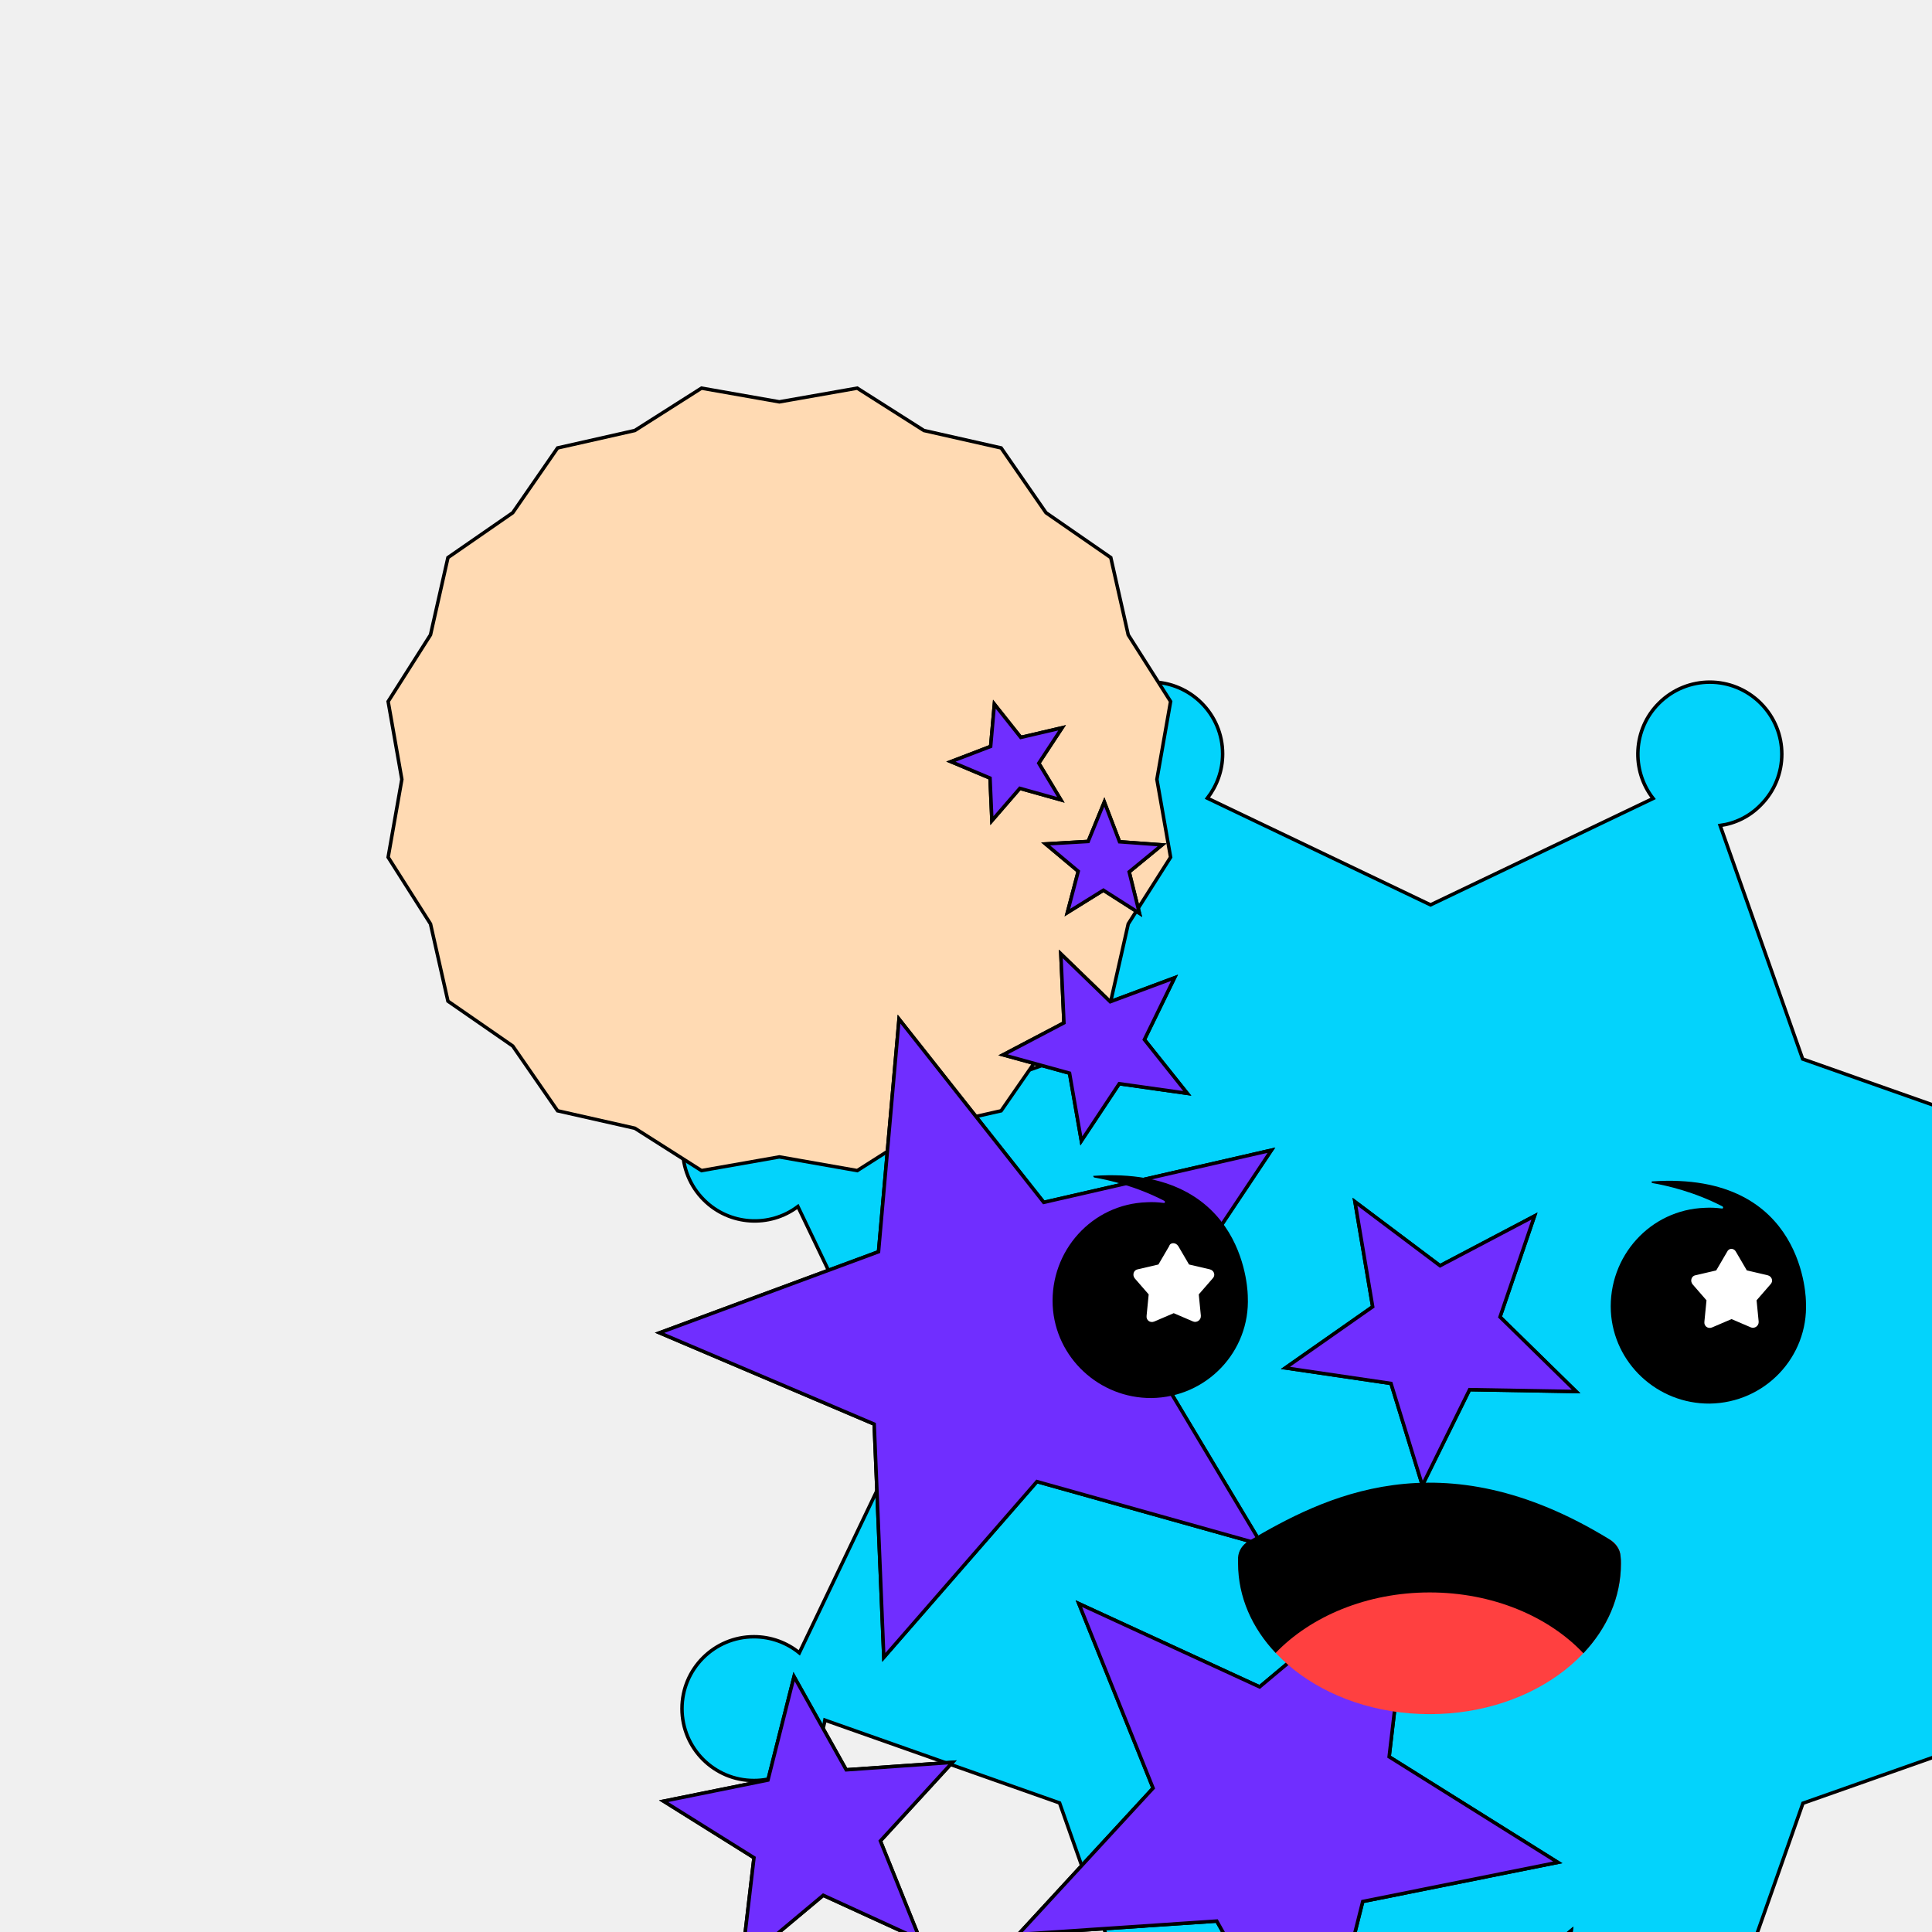
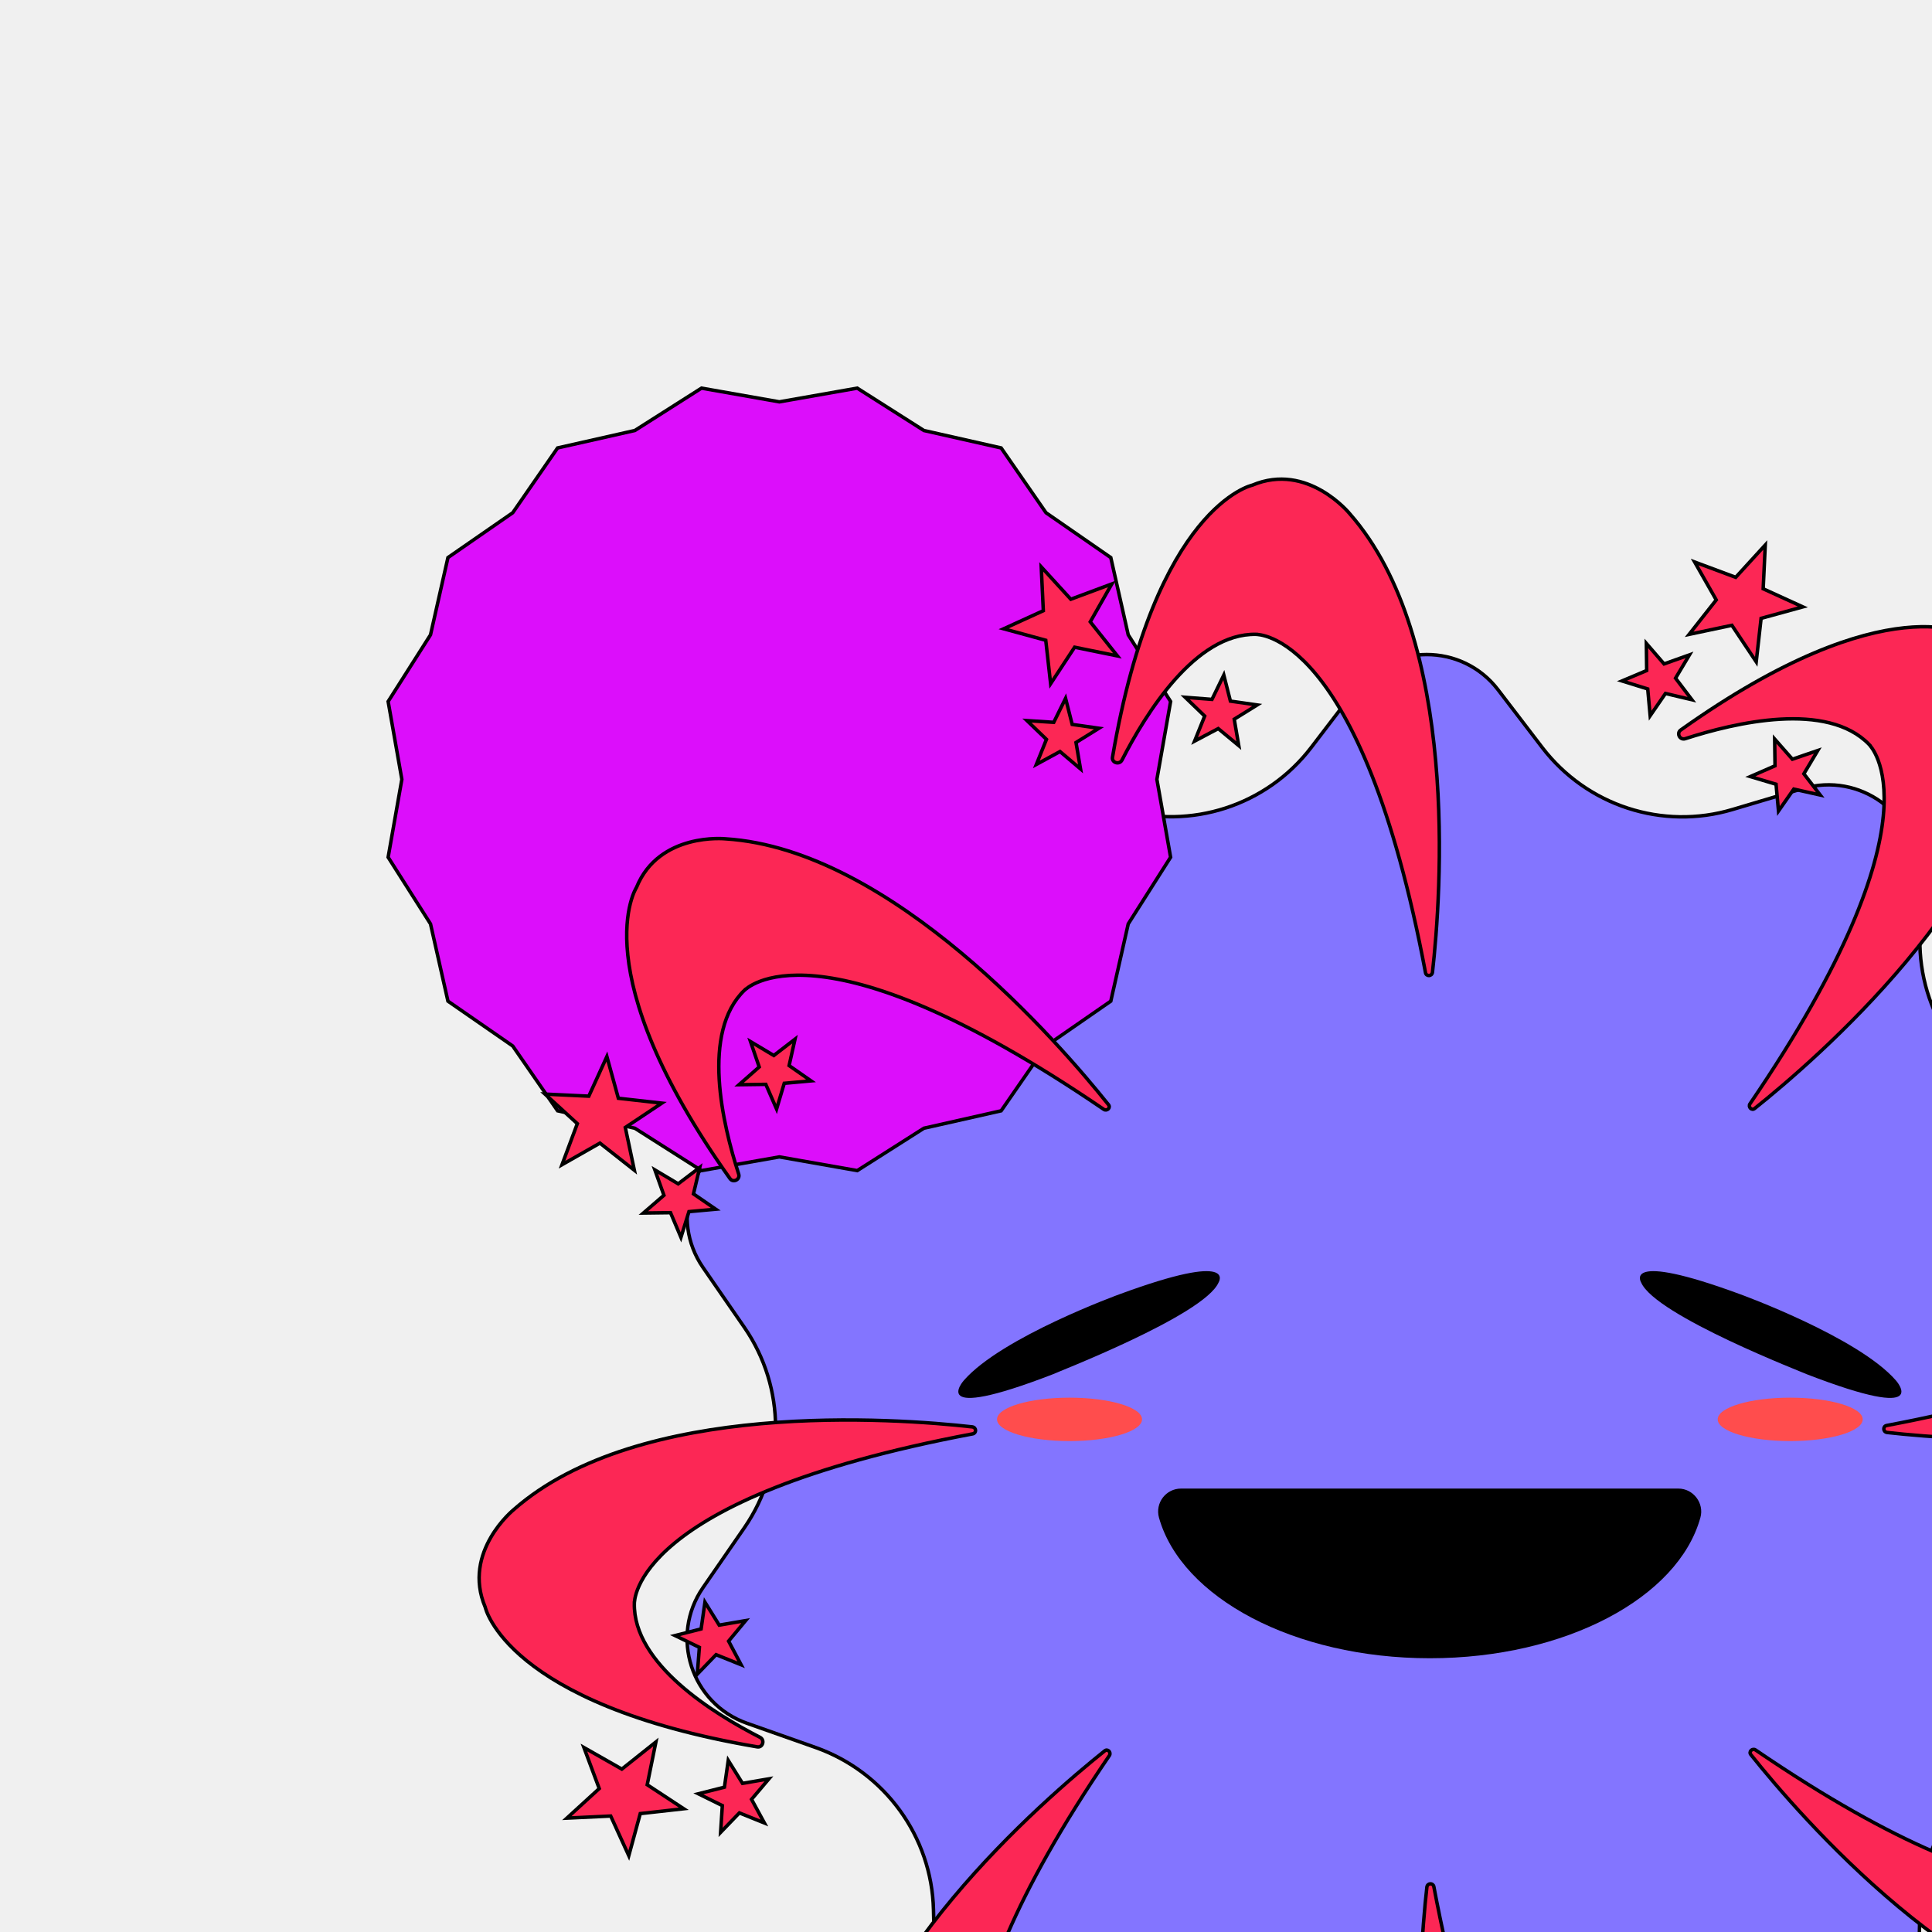
<svg xmlns="http://www.w3.org/2000/svg" height="100%" width="100%" viewBox="0 0 1000 1000" style="background-color: transparent">
  <style>
    #id-hero {
      transform-origin: 300px 300px;
      transform: translate(200px, 200px) scale(1.8);
    }
  </style>
  <g id="id-hero">
    <style>
      @keyframes moveBG {
        0% {
          transform-origin: 300px 300px;
          transform: translate(0px, 0px) rotate(0deg);
        }
        100% {
          transform-origin: 300px 300px;
          transform: translate(0px, 0px) rotate(360deg);
        }
      }
      #id-BG {
        animation: moveBG 12s infinite linear;
        animation-delay: 0s;
        animation-direction: reverse;
      }
    </style>
-     <g id="id-BG" fill="hsl(190,98%,50%)">
+     <g id="id-BG" fill="hsl(246,100%,73%)">
      <g stroke="black" stroke-width="1" stroke-miterlimit="10">
-         <path d="M482.006 363.921L451.575 300.331L482.171 236.41C485.562 238.89 489.779 240.379 494.327 240.379C505.738 240.379 515 231.117 515 219.706C515 208.294 505.738 199.033 494.327 199.033C483.825 199.033 475.225 206.806 473.819 216.894L407.252 193.41L383.519 126.263C387.819 125.685 391.954 123.7 395.179 120.392C403.283 112.288 403.283 99.223 395.179 91.119C387.075 83.015 374.01 83.015 365.906 91.119C358.463 98.561 357.885 110.387 364.252 118.49L300.248 149.087L236.079 118.408C238.808 114.852 240.462 110.469 240.462 105.673C240.462 94.261 231.2 85 219.788 85C208.377 85 199.115 94.261 199.115 105.673C199.115 116.258 207.054 124.94 217.308 126.181L193.575 193.492L126.512 217.142C126.015 212.594 124.031 208.129 120.558 204.656C112.454 196.552 99.388 196.552 91.285 204.656C83.181 212.76 83.181 225.825 91.285 233.929C98.644 241.288 110.221 241.95 118.325 235.831L149.252 300.413L118.738 364.169C115.183 361.275 110.635 359.538 105.673 359.538C94.261 359.538 85 368.8 85 380.212C85 391.623 94.261 400.885 105.673 400.885C115.927 400.885 124.527 393.36 126.098 383.519L193.575 407.335L216.977 473.654C212.512 474.15 208.212 476.135 204.738 479.525C196.635 487.629 196.635 500.694 204.738 508.798C212.842 516.902 225.908 516.902 234.012 508.798C241.206 501.604 241.95 490.44 236.327 482.337L300.496 451.658L363.756 481.923C361.11 485.396 359.621 489.696 359.621 494.41C359.621 505.821 368.883 515.083 380.294 515.083C391.706 515.083 400.967 505.821 400.967 494.41C400.967 484.238 393.608 475.721 383.85 474.067L407.335 407.417L473.737 384.015C474.398 388.233 476.3 392.202 479.525 395.427C487.629 403.531 500.694 403.531 508.798 395.427C516.902 387.323 516.902 374.258 508.798 366.154C501.521 358.712 490.11 358.05 482.006 363.921Z" />
+         <path d="M319.641 87.212L332.365 103.844C345.171 120.559 366.959 127.711 387.167 121.64L407.291 115.653C423.59 110.829 440.056 122.721 440.472 139.769L440.97 160.725C441.469 181.764 454.941 200.309 474.816 207.377L494.608 214.362C510.658 220.017 516.895 239.393 507.248 253.364L495.357 270.578C483.382 287.958 483.382 310.827 495.357 328.207L507.248 345.421C516.895 359.392 510.575 378.768 494.608 384.423L474.816 391.408C454.941 398.393 441.469 416.938 440.97 438.06L440.472 459.016C440.056 475.981 423.59 487.956 407.291 483.132L387.167 477.145C366.959 471.157 345.171 478.226 332.365 494.941L319.641 511.573C309.33 525.045 288.956 525.045 278.644 511.573L265.921 494.941C253.114 478.226 231.327 471.074 211.119 477.145L190.994 483.132C174.695 487.956 158.23 476.064 157.814 459.016L157.315 438.06C156.816 417.021 143.344 398.476 123.469 391.408L103.677 384.423C87.628 378.768 81.391 359.392 91.037 345.421L102.929 328.207C114.904 310.827 114.904 287.958 102.929 270.578L91.037 253.364C81.391 239.393 87.711 220.017 103.677 214.362L123.469 207.377C143.344 200.392 156.816 181.847 157.315 160.725L157.814 139.769C158.23 122.804 174.695 110.829 190.994 115.653L211.119 121.64C231.327 127.628 253.114 120.559 265.921 103.844L278.644 87.212C288.956 73.74 309.33 73.74 319.641 87.212Z" />
      </g>
    </g>
    <style>
      @keyframes moveCore {
        0% {
          transform-origin: 113px 113px;
          transform: translate(187px, 187px) rotate(0deg);
        }
        100% {
          transform-origin: 113px 113px;
          transform: translate(187px, 187px) rotate(360deg);
        }
      }
      #id-Core {
        animation: moveCore 34s infinite linear;
        animation-delay: 0s;
        animation-direction: normal;
      }
    </style>
-     <g id="id-Core" fill="hsl(31,100%,85%)">
+     <g id="id-Core" fill="hsl(292,97%,52%)">
      <g stroke="black" stroke-width="1" stroke-miterlimit="10">
        <path d="M113 4.441L135.393 0.5L154.561 12.682L176.774 17.697L189.672 36.328L208.303 49.226L213.318 71.439L225.5 90.607L221.559 113L225.5 135.393L213.318 154.561L208.303 176.774L189.672 189.672L176.774 208.303L154.561 213.318L135.393 225.5L113 221.559L90.607 225.5L71.439 213.318L49.226 208.303L36.328 189.672L17.697 176.774L12.682 154.561L0.5 135.393L4.441 113L0.5 90.607L12.682 71.439L17.697 49.226L36.328 36.328L49.226 17.697L71.439 12.682L90.607 0.5L113 4.441Z" />
      </g>
    </g>
-     <g id="id-FG" fill="hsl(259,100%,59%)">
+     <style>
+       @keyframes moveFG {
+         0% {
+           transform-origin: 300px 300px;
+           transform: translate(0px, 0px) rotate(0deg);
+         }
+         100% {
+           transform-origin: 300px 300px;
+           transform: translate(0px, 0px) rotate(360deg);
+         }
+       }
+       #id-FG {
+         animation: moveFG 8s infinite linear;
+         animation-delay: 0s;
+         animation-direction: normal;
+       }
+     </style>
+     <g id="id-FG" fill="hsl(347,97%,57%)">
      <g stroke="black" stroke-width="1" stroke-miterlimit="10">
-         <path d="M189.027 234.634L254.492 219.63L217.249 275.449L251.723 333.055L187.062 314.925L143.031 365.475L140.263 298.402L78.549 272.145L141.513 248.835L147.408 181.94L189.027 234.634Z" />
-         <path d="M288.341 394.055L336.837 424.421L280.75 435.674L266.817 491.136L238.773 441.301L181.703 445.141L220.464 403.075L199.119 350.024L251.098 373.96L295.04 337.164L288.341 394.055Z" />
-         <path d="M338.356 463.718L355.146 474.257L335.766 478.097L330.943 497.299L321.297 480.062L301.559 481.401L314.956 466.844L307.543 448.535L325.495 456.752L340.678 444.069L338.356 463.718Z" />
-         <path d="M377.295 499.085L383.994 509.356L372.115 506.498L364.435 516.054L363.452 503.819L352.02 499.442L363.273 494.798L363.899 482.563L371.847 491.851L383.636 488.636L377.295 499.085Z" />
-         <path d="M415.699 491.494L425.166 499.264L412.931 500.157L408.465 511.499L403.91 500.157L391.674 499.442L401.052 491.583L398.016 479.705L408.376 486.224L418.647 479.615L415.699 491.494Z" />
-         <path d="M194.832 183.012L193.939 163.185L208.139 176.939L226.627 170.062L217.964 187.835L230.289 203.286L210.73 200.517L199.834 216.95L196.44 197.48L177.327 192.211L194.832 183.012Z" />
-         <path d="M201.798 130.854L206.443 119.512L210.819 130.943L223.055 131.836L213.587 139.607L216.535 151.485L206.175 144.876L195.815 151.306L198.94 139.428L189.563 131.569L201.798 130.854Z" />
-         <path d="M173.755 103.525L174.826 91.378L182.418 100.935L194.296 98.166L187.598 108.348L193.939 118.886L182.15 115.582L174.112 124.87L173.576 112.635L162.323 107.901L173.755 103.525Z" />
-         <path d="M132.225 397.806L162.769 395.663L142.049 418.258L153.481 446.659L125.616 433.888L102.127 453.536L105.699 423.081L79.71 406.826L109.718 400.753L117.22 371.013L132.225 397.806Z" />
-         <path d="M320.225 267.59L342.107 289.025L311.473 288.489L297.897 315.997L288.877 286.703L258.511 282.237L283.608 264.643L278.517 234.455L302.988 252.854L330.139 238.564L320.225 267.59Z" />
-         <path d="M189.027 234.634L254.492 219.63L217.249 275.449L251.723 333.055L187.062 314.925L143.031 365.475L140.263 298.402L78.549 272.145L141.513 248.835L147.408 181.94L189.027 234.634Z" />
-         <path d="M288.341 394.055L336.837 424.421L280.75 435.674L266.817 491.136L238.773 441.301L181.703 445.141L220.464 403.075L199.119 350.024L251.098 373.96L295.04 337.164L288.341 394.055Z" />
-         <path d="M338.356 463.718L355.146 474.257L335.766 478.097L330.943 497.299L321.297 480.062L301.559 481.401L314.956 466.844L307.543 448.535L325.495 456.752L340.678 444.069L338.356 463.718Z" />
-         <path d="M377.295 499.085L383.994 509.356L372.115 506.498L364.435 516.054L363.452 503.819L352.02 499.442L363.273 494.798L363.899 482.563L371.847 491.851L383.636 488.636L377.295 499.085Z" />
-         <path d="M415.699 491.494L425.166 499.264L412.931 500.157L408.465 511.499L403.91 500.157L391.674 499.442L401.052 491.583L398.016 479.705L408.376 486.224L418.647 479.615L415.699 491.494Z" />
-         <path d="M194.832 183.012L193.939 163.185L208.139 176.939L226.627 170.062L217.964 187.835L230.289 203.286L210.73 200.517L199.834 216.95L196.44 197.48L177.327 192.211L194.832 183.012Z" />
-         <path d="M201.798 130.854L206.443 119.512L210.819 130.943L223.055 131.836L213.587 139.607L216.535 151.485L206.175 144.876L195.815 151.306L198.94 139.428L189.563 131.569L201.798 130.854Z" />
-         <path d="M173.755 103.525L174.826 91.378L182.418 100.935L194.296 98.166L187.598 108.348L193.939 118.886L182.15 115.582L174.112 124.87L173.576 112.635L162.323 107.901L173.755 103.525Z" />
-         <path d="M132.225 397.806L162.769 395.663L142.049 418.258L153.481 446.659L125.616 433.888L102.127 453.536L105.699 423.081L79.71 406.826L109.718 400.753L117.22 371.013L132.225 397.806Z" />
-         <path d="M320.225 267.59L342.107 289.025L311.473 288.489L297.897 315.997L288.877 286.703L258.511 282.237L283.608 264.643L278.517 234.455L302.988 252.854L330.139 238.564L320.225 267.59Z" />
+         <path d="M298.8 168.6C299 169.7 300.6 169.7 300.8 168.5C303.3 146.3 308.7 72.6 277 36.6C277 36.6 264.9 21.7 249 28.4C249 28.4 221.1 34.3 208.8 106.6C208.5 108.2 210.7 108.9 211.5 107.5C218.3 94.2 232.6 70.9 250.1 71.3C250.1 71.4 280.2 69.9 298.8 168.6Z" />
+         <path d="M206.3 207.9C207.2 208.5 208.4 207.4 207.6 206.5C193.7 189.1 145.4 133.1 97.5 130.1C97.5 130.1 78.4 128.1 71.9 144.1C71.9 144.1 56.3 168 98.8 227.8C99.7 229.1 101.8 228.1 101.3 226.5C96.7 212.3 90.4 185.7 103 173.6C103.1 173.7 123.3 151.3 206.3 207.9Z" />
+         <path d="M168.6 301.2C169.7 301 169.7 299.4 168.5 299.2C146.3 296.7 72.6 291.3 36.6 323C36.6 323 21.7 335.1 28.4 351C28.4 351 34.3 378.9 106.6 391.2C108.2 391.5 108.9 389.3 107.5 388.5C94.2 381.7 70.9 367.4 71.3 349.9C71.4 349.9 69.9 319.8 168.6 301.2Z" />
+         <path d="M207.9 393.7C208.5 392.8 207.4 391.6 206.5 392.4C189.1 406.3 133.1 454.6 130.1 502.5C130.1 502.5 128.1 521.6 144.1 528.1C144.1 528.1 168 543.7 227.8 501.2C229.1 500.3 228.1 498.2 226.5 498.7C212.3 503.3 185.7 509.6 173.6 497C173.7 496.9 151.3 476.7 207.9 393.7Z" />
+         <path d="M301.2 431.4C301 430.3 299.4 430.3 299.2 431.5C296.7 453.7 291.3 527.4 323 563.4C323 563.4 335.1 578.3 351 571.6C351 571.6 378.9 565.7 391.2 493.4C391.5 491.8 389.3 491.1 388.5 492.5C381.7 505.8 367.4 529.1 349.9 528.7C349.9 528.6 319.8 530.1 301.2 431.4Z" />
+         <path d="M393.7 392.1C392.8 391.5 391.6 392.6 392.4 393.5C406.3 410.9 454.6 466.9 502.5 469.9C502.5 469.9 521.6 471.9 528.1 455.9C528.1 455.9 543.7 432 501.2 372.2C500.3 370.9 498.2 371.9 498.7 373.5C503.3 387.7 509.6 414.3 497 426.4C496.9 426.3 476.7 448.7 393.7 392.1Z" />
+         <path d="M431.4 298.8C430.3 299 430.3 300.6 431.5 300.8C453.7 303.3 527.4 308.7 563.4 277C563.4 277 578.3 264.9 571.6 249C571.6 249 565.7 221.1 493.4 208.8C491.8 208.5 491.1 210.7 492.5 211.5C505.8 218.3 529.1 232.6 528.7 250.1C528.6 250.1 530.1 280.2 431.4 298.8Z" />
+         <path d="M392.1 206.3C391.5 207.2 392.6 208.4 393.5 207.6C410.9 193.7 466.9 145.4 469.9 97.5C469.9 97.5 471.9 78.4 455.9 71.9C455.9 71.9 432 56.3 372.2 98.8C370.9 99.7 371.9 101.8 373.5 101.3C387.7 96.7 414.3 90.4 426.4 103C426.3 103.1 448.7 123.3 392.1 206.3Z" />
+         <path d="M196.8 61.2L208.6 56.8L202.4 67.7L210.2 77.5L197.9 75L191 85.5L189.6 73L177.5 69.7L188.9 64.5L188.3 51.9L196.8 61.2Z" />
+         <path d="M191.9 96.6L195.3 89.7L197.2 97.2L204.9 98.3L198.3 102.4L199.6 110L193.7 105L186.9 108.7L189.8 101.5L184.2 96.1L191.9 96.6Z" />
+         <path d="M237.4 90L240.8 83L242.7 90.5L250.4 91.6L243.8 95.7L245.1 103.3L239.2 98.4L232.4 102L235.3 94.8L229.7 89.4L237.4 90Z" />
+         <path d="M58.2 204.1L63.4 192.7L66.7 204.7L79.2 206.1L68.7 213.1L71.3 225.4L61.4 217.6L50.5 223.8L54.9 212L45.6 203.5L58.2 204.1Z" />
+         <path d="M79.8 232.6L77.2 225.3L83.9 229.3L90.1 224.6L88.3 232.2L94.7 236.6L87 237.3L84.7 244.7L81.7 237.6L73.9 237.7L79.8 232.6Z" />
+         <path d="M107.2 195.7L104.7 188.4L111.4 192.4L117.5 187.7L115.8 195.3L122.1 199.7L114.4 200.4L112.2 207.8L109.1 200.7L101.4 200.8L107.2 195.7Z" />
+         <path d="M61.2 403.2L56.8 391.4L67.7 397.6L77.5 389.8L75 402.1L85.5 409L73 410.4L69.7 422.5L64.5 411.1L51.9 411.7L61.2 403.2Z" />
+         <path d="M96.6 408.1L89.7 404.7L97.2 402.8L98.3 395.1L102.4 401.7L110 400.4L105 406.3L108.7 413.1L101.5 410.2L96.1 415.8L96.6 408.1Z" />
+         <path d="M90 362.6L83 359.2L90.5 357.3L91.6 349.6L95.7 356.2L103.3 354.9L98.4 360.8L102 367.6L94.8 364.7L89.4 370.3L90 362.6Z" />
+         <path d="M204.1 541.8L192.7 536.6L204.7 533.3L206.1 520.8L213.1 531.3L225.4 528.7L217.6 538.6L223.8 549.5L212 545.1L203.5 554.4L204.1 541.8Z" />
+         <path d="M232.6 520.2L225.3 522.8L229.3 516.1L224.6 509.9L232.2 511.7L236.6 505.3L237.3 513L244.7 515.3L237.6 518.3L237.7 526.1L232.6 520.2Z" />
+         <path d="M195.7 492.8L188.4 495.3L192.4 488.6L187.7 482.5L195.3 484.2L199.7 477.9L200.4 485.6L207.8 487.8L200.7 490.9L200.8 498.6L195.7 492.8Z" />
+         <path d="M403.2 538.8L391.4 543.2L397.6 532.3L389.8 522.5L402.1 525L409 514.5L410.4 527L422.5 530.3L411.1 535.5L411.7 548.1L403.2 538.8Z" />
+         <path d="M408.1 503.4L404.7 510.3L402.8 502.8L395.1 501.7L401.7 497.6L400.4 490L406.3 495L413.1 491.3L410.2 498.5L415.8 503.9L408.1 503.4Z" />
+         <path d="M362.6 510L359.2 517L357.3 509.5L349.6 508.4L356.2 504.3L354.9 496.7L360.8 501.6L367.6 498L364.7 505.2L370.3 510.6L362.6 510Z" />
+         <path d="M541.8 395.9L536.6 407.3L533.3 395.3L520.8 393.9L531.3 386.9L528.7 374.6L538.6 382.4L549.5 376.2L545.1 388L554.4 396.5L541.8 395.9Z" />
+         <path d="M520.2 367.4L522.8 374.7L516.1 370.7L509.9 375.4L511.7 367.8L505.3 363.4L513 362.7L515.3 355.3L518.3 362.4L526.1 362.3L520.2 367.4Z" />
+         <path d="M492.8 404.3L495.3 411.6L488.6 407.6L482.5 412.3L484.2 404.7L477.9 400.3L485.6 399.6L487.8 392.2L490.9 399.3L498.6 399.2L492.8 404.3Z" />
+         <path d="M538.8 196.8L543.2 208.6L532.3 202.4L522.5 210.2L525 197.9L514.5 191L527 189.6L530.3 177.5L535.5 188.9L548.1 188.3L538.8 196.8Z" />
+         <path d="M503.4 191.9L510.3 195.3L502.8 197.2L501.7 204.9L497.6 198.3L490 199.6L495 193.7L491.3 186.9L498.5 189.8L503.9 184.2L503.4 191.9Z" />
+         <path d="M510 237.4L517 240.8L509.5 242.7L508.4 250.4L504.3 243.8L496.7 245.1L501.6 239.2L498 232.4L505.2 235.3L510.6 229.7L510 237.4Z" />
+         <path d="M395.9 58.2L407.3 63.4L395.3 66.7L393.9 79.2L386.9 68.7L374.6 71.3L382.4 61.4L376.2 50.5L388 54.9L396.5 45.6L395.9 58.2Z" />
+         <path d="M367.4 79.8L374.7 77.2L370.7 83.9L375.4 90.1L367.8 88.3L363.4 94.7L362.7 87L355.3 84.7L362.4 81.7L362.3 73.9L367.4 79.8Z" />
+         <path d="M404.3 107.2L411.6 104.7L407.6 111.4L412.3 117.5L404.7 115.8L400.3 122.1L399.6 114.4L392.2 112.2L399.3 109.1L399.2 101.4L404.3 107.2Z" />
      </g>
    </g>
    <g id="id-Face">
      <g>
-         <path d="M248.1 332.101C246.3 333.101 245.1 334.901 245 336.901C245 337.401 245 337.901 245 338.501C245 362.401 269.6 381.801 300 381.801C330.4 381.801 355 362.401 355 338.501C355 337.801 355 337.201 354.9 336.501C354.8 334.401 353.6 332.601 351.8 331.601C305.8 306.901 266 322.201 248.1 332.101Z" fill="#FF4040" />
-         <path d="M300 346.8C318.1 346.8 334.2 353.7 344.2 364.3C351 357.1 355 348.2 355 338.5C355 337.8 355 337.2 354.9 336.5C354.8 334.4 353.5 332.7 351.8 331.6C303.1 301.6 269 319.7 248 332C246.2 333 245 334.8 244.9 336.8C244.9 337.3 244.9 337.8 244.9 338.4C244.9 348.1 248.9 357 255.7 364.2C265.8 353.7 281.9 346.8 300 346.8Z" fill="black" />
-         <path d="M203.6 227.5C207.7 228.2 215.6 230 223.7 234.2C224 234.4 223.9 234.9 223.5 234.8C221.9 234.6 220.4 234.5 218.7 234.6C202.9 235.1 190.8 248.6 191.6 264.4C192.4 279.3 205 291 220 290.9C235.9 290.7 248.4 277.5 247.7 261.8C247.7 261.8 247.9 224 203.5 227C203.2 226.8 203.2 227.4 203.6 227.5Z" fill="black" />
-         <path d="M227.7 247.2L230.8 252.5L236.8 253.9C238 254.2 238.5 255.6 237.6 256.5L233.6 261.1L234.2 267.2C234.3 268.5 233 269.3 232 268.9L226.4 266.5L220.8 268.9C219.6 269.4 218.4 268.5 218.6 267.2L219.2 261.1L215.2 256.5C214.4 255.5 214.9 254.1 216 253.9L222 252.5L225.1 247.2C225.4 246.1 227 246.1 227.7 247.2Z" fill="white" />
-         <path d="M364.1 229.099C368.2 229.799 376.1 231.599 384.2 235.799C384.5 235.999 384.4 236.499 384 236.399C382.4 236.199 380.9 236.099 379.2 236.199C363.4 236.699 351.3 250.199 352.1 265.999C352.9 280.899 365.5 292.599 380.5 292.499C396.4 292.299 408.9 279.099 408.2 263.399C408.2 263.399 408.4 225.599 364 228.599C363.8 228.499 363.7 229.099 364.1 229.099Z" fill="black" />
-         <path d="M388.1 248.9L391.2 254.2L397.2 255.6C398.4 255.9 398.9 257.3 398 258.2L394 262.8L394.6 268.9C394.7 270.2 393.4 271 392.4 270.6L386.8 268.2L381.2 270.6C380 271.1 378.8 270.2 379 268.9L379.6 262.8L375.6 258.2C374.8 257.2 375.3 255.8 376.4 255.6L382.4 254.2L385.5 248.9C386 247.7 387.5 247.7 388.1 248.9Z" fill="white" />
+         <path d="M300.053 365.724C339.108 365.724 371.494 348.26 377.844 325.293C379.009 321.166 375.834 316.932 371.494 316.932H228.506C224.167 316.932 220.991 321.06 222.156 325.293C228.612 348.26 260.999 365.724 300.053 365.724Z" fill="black" />
+         <path d="M239.302 257.662C239.302 257.662 245.017 248.454 210.831 261.049C210.831 261.049 176.963 273.327 166.061 285.815C166.061 285.815 154.842 298.304 191.78 284.016C191.674 283.91 235.174 267.188 239.302 257.662Z" fill="black" />
+         <path d="M196.437 303.279C207.952 303.279 217.287 300.483 217.287 297.034C217.287 293.586 207.952 290.79 196.437 290.79C184.922 290.79 175.587 293.586 175.587 297.034C175.587 300.483 184.922 303.279 196.437 303.279Z" fill="#FF4D4D" />
+         <path d="M360.804 257.662C360.804 257.662 355.089 248.454 389.275 261.049C389.275 261.049 423.143 273.327 434.045 285.815C434.045 285.815 445.264 298.304 408.326 284.016C408.326 283.91 364.826 267.188 360.804 257.662Z" fill="black" />
+         <path d="M403.669 303.279C415.184 303.279 424.519 300.483 424.519 297.034C424.519 293.586 415.184 290.79 403.669 290.79C392.154 290.79 382.819 293.586 382.819 297.034C382.819 300.483 392.154 303.279 403.669 303.279Z" fill="#FF4D4D" />
      </g>
    </g>
  </g>
</svg>
